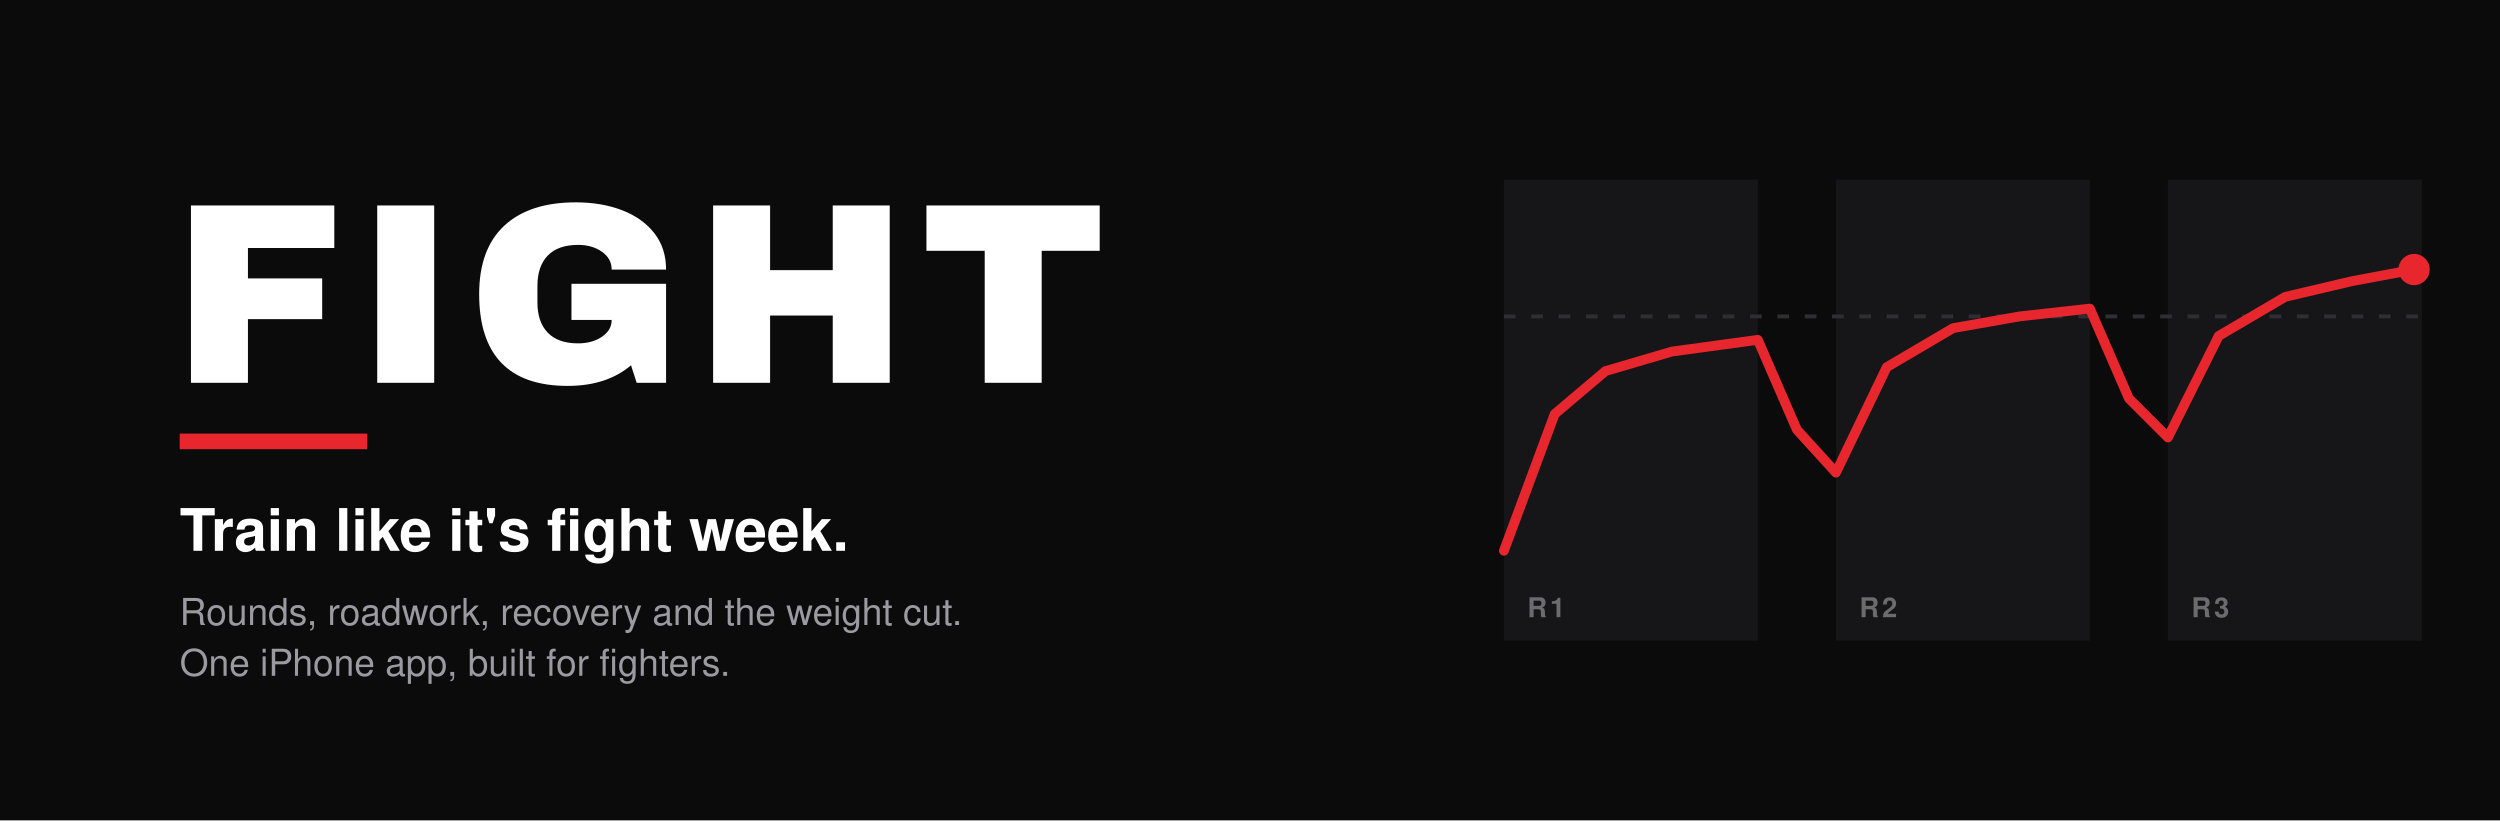
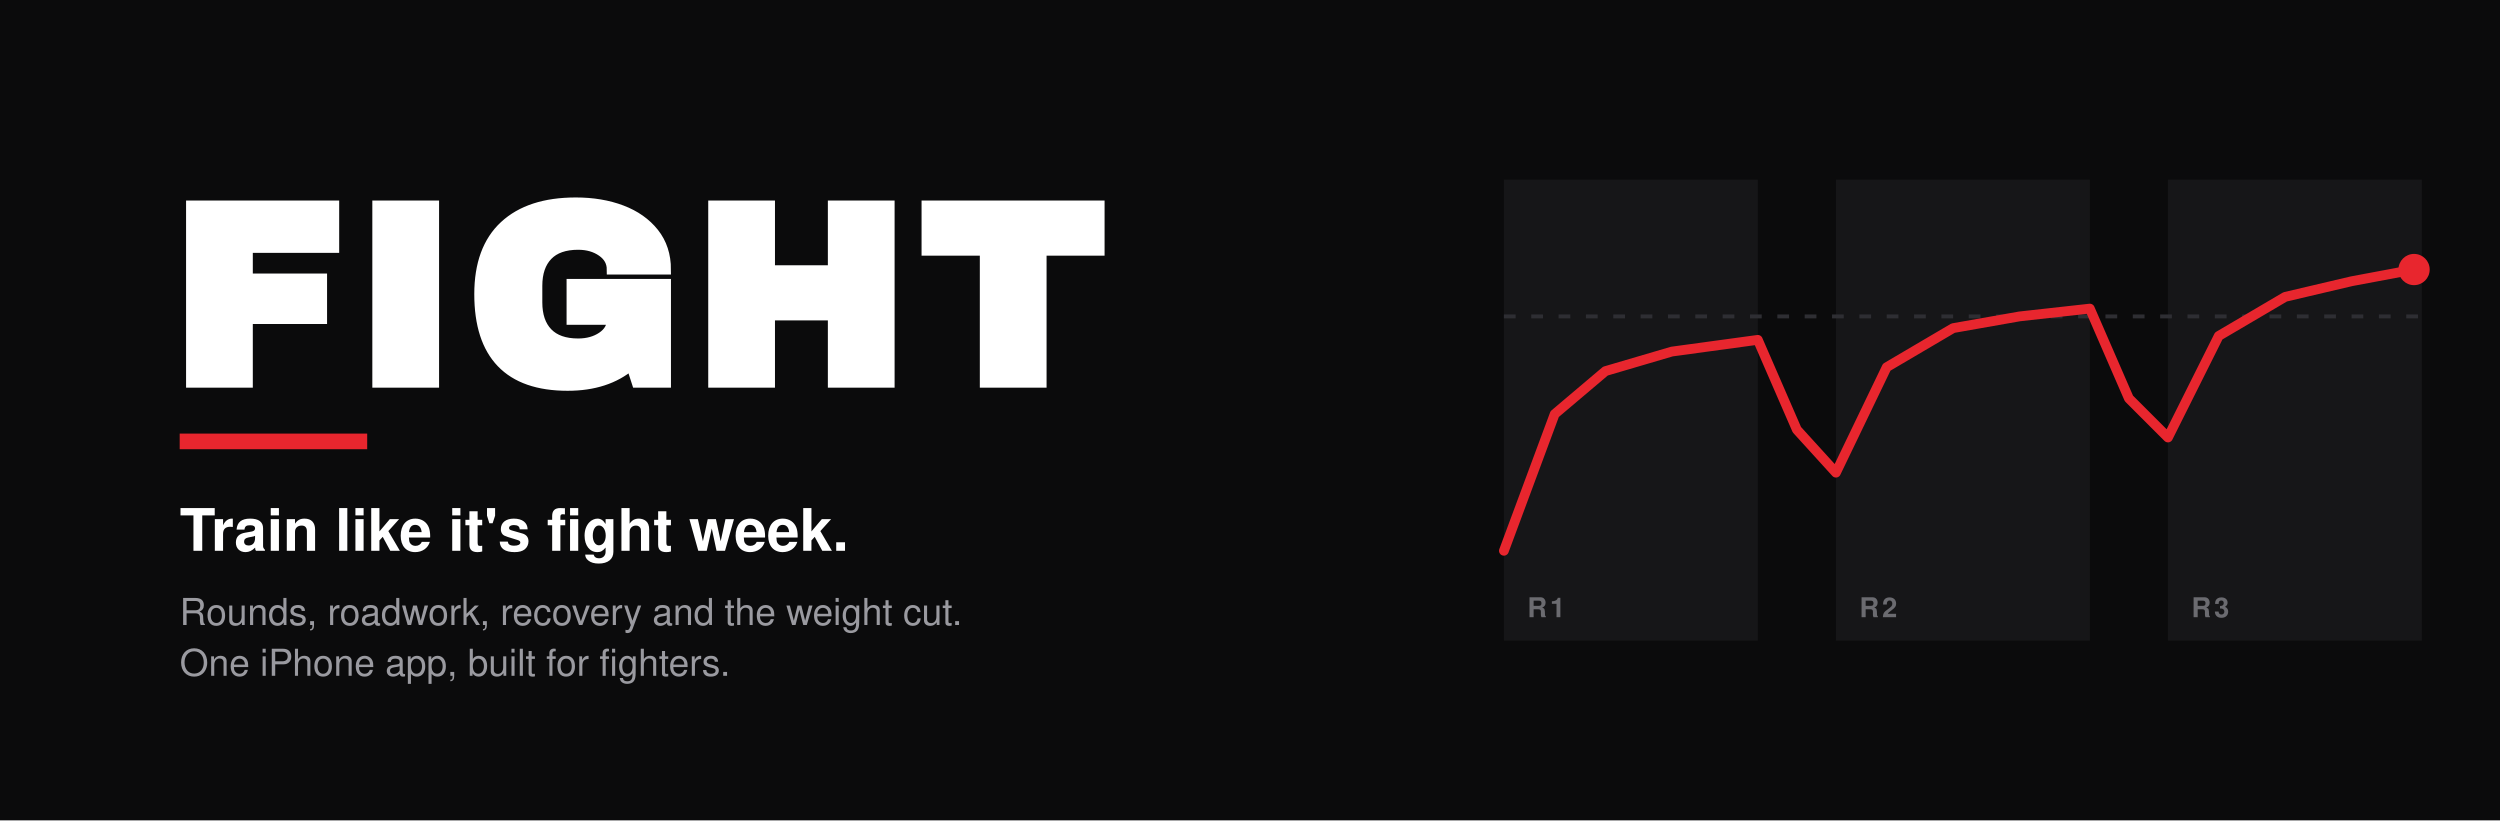
<svg xmlns="http://www.w3.org/2000/svg" viewBox="0 0 1280 420" width="1280" height="420" role="img" aria-label="FIGHT. Train like it's fight week.">
  <rect width="1280" height="420" fill="#0B0B0C" />
  <g transform="translate(770 92)">
    <rect x="0" y="0" width="130" height="236" fill="#161618" />
    <rect x="170" y="0" width="130" height="236" fill="#161618" />
    <rect x="340" y="0" width="130" height="236" fill="#161618" />
    <g font-family="'Helvetica Neue', Helvetica, Arial, sans-serif" font-size="14" font-weight="700" fill="#6B6B70" letter-spacing="1.5">
      <text x="12" y="224">R1</text>
      <text x="182" y="224">R2</text>
      <text x="352" y="224">R3</text>
    </g>
    <line x1="0" y1="70" x2="470" y2="70" stroke="#2E2E33" stroke-width="2" stroke-dasharray="6 8" />
    <polyline fill="none" stroke="#E8262E" stroke-width="5" stroke-linejoin="round" stroke-linecap="round" points="0,190 26,120 52,98 86,88 130,82 150,128 170,150 196,96 230,76 264,70 300,66 320,112 340,132 366,80 400,60 434,52 466,46" />
    <circle cx="466" cy="46" r="8" fill="#E8262E" />
  </g>
-   <path fill="#FFFFFF" d="M97.768 105.184H171.16V126.964H126.94V142.54H164.956V163.396H126.94V196.0H97.768ZM193.132 196.0V105.184H222.304V196.0ZM341.032 138.052H313.18Q313.18 132.376 308.164 128.878Q303.148 125.38 296.02 125.38Q285.724 125.38 280.444 130.858Q275.164 136.336 275.164 146.368V154.816Q275.164 164.848 280.444 170.326Q285.724 175.804 296.02 175.804Q303.148 175.804 308.164 172.438Q313.18 169.072 313.18 163.792H292.588V145.312H341.032V196.0H325.984L323.08 187.024Q310.672 197.584 290.608 197.584Q268.036 197.584 256.684 185.77Q245.332 173.956 245.332 150.592Q245.332 127.492 258.202 115.546Q271.072 103.6 294.832 103.6Q307.9 103.6 318.328 107.56Q328.756 111.52 334.894 119.242Q341.032 126.964 341.032 138.052ZM426.364 196.0V161.548H394.288V196.0H365.116V105.184H394.288V138.316H426.364V105.184H455.536V196.0ZM533.344 128.416V196.0H504.172V128.416H474.34V105.184H563.044V128.416Z" />
+   <path fill="#FFFFFF" stroke="#FFFFFF" stroke-width="5" stroke-linejoin="miter" d="M97.768 105.184H171.16V126.964H126.94V142.54H164.956V163.396H126.94V196.0H97.768ZM193.132 196.0V105.184H222.304V196.0ZM341.032 138.052H313.18Q313.18 132.376 308.164 128.878Q303.148 125.38 296.02 125.38Q285.724 125.38 280.444 130.858Q275.164 136.336 275.164 146.368V154.816Q275.164 164.848 280.444 170.326Q285.724 175.804 296.02 175.804Q303.148 175.804 308.164 172.438Q313.18 169.072 313.18 163.792H292.588V145.312H341.032V196.0H325.984L323.08 187.024Q310.672 197.584 290.608 197.584Q268.036 197.584 256.684 185.77Q245.332 173.956 245.332 150.592Q245.332 127.492 258.202 115.546Q271.072 103.6 294.832 103.6Q307.9 103.6 318.328 107.56Q328.756 111.52 334.894 119.242Q341.032 126.964 341.032 138.052ZM426.364 196.0V161.548H394.288V196.0H365.116V105.184H394.288V138.316H426.364V105.184H455.536V196.0ZM533.344 128.416V196.0H504.172V128.416H474.34V105.184H563.044V128.416Z" />
  <rect x="92" y="222" width="96" height="8" fill="#E8262E" />
  <g font-family="'Helvetica Neue', Helvetica, Arial, sans-serif">
    <text x="92" y="282" font-size="30" font-weight="700" fill="#FFFFFF">Train like it's fight week.</text>
    <text x="92" y="320" font-size="19" font-weight="400" fill="#9A9AA0">Rounds, roadwork, recovery and the weight cut.</text>
    <text x="92" y="346" font-size="19" font-weight="400" fill="#9A9AA0">One iPhone app, built for fighters.</text>
  </g>
</svg>
